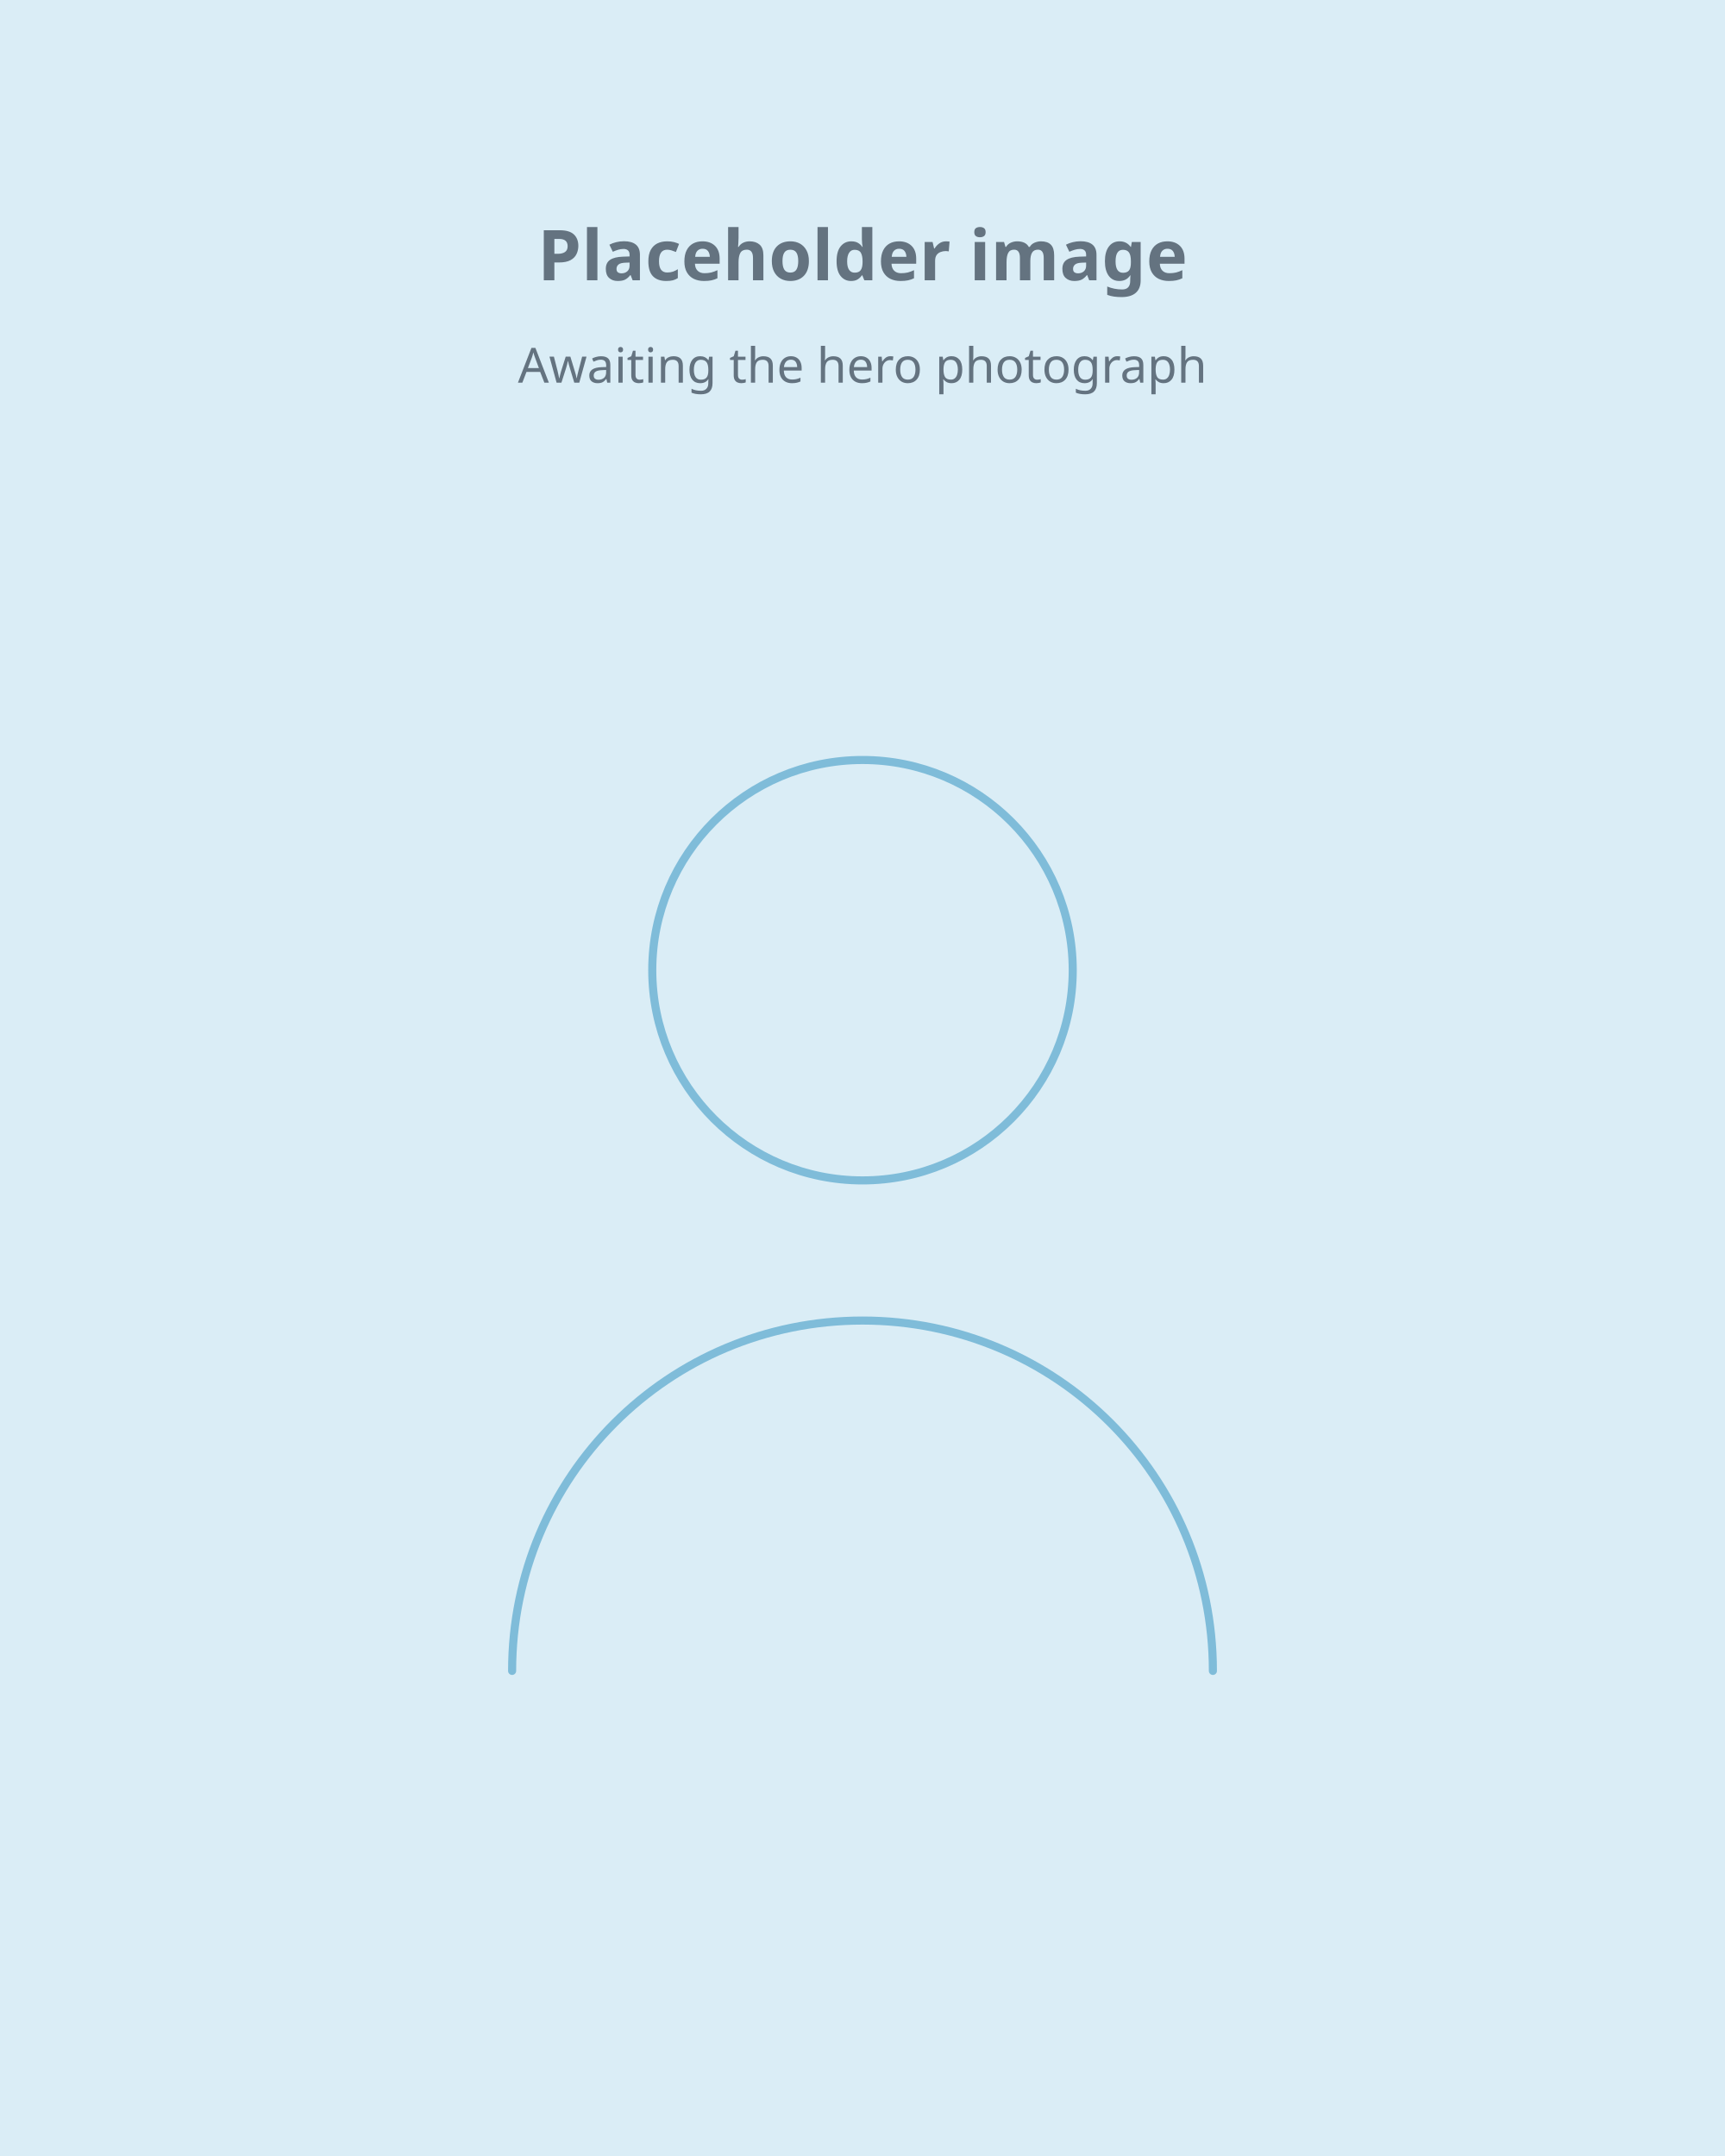
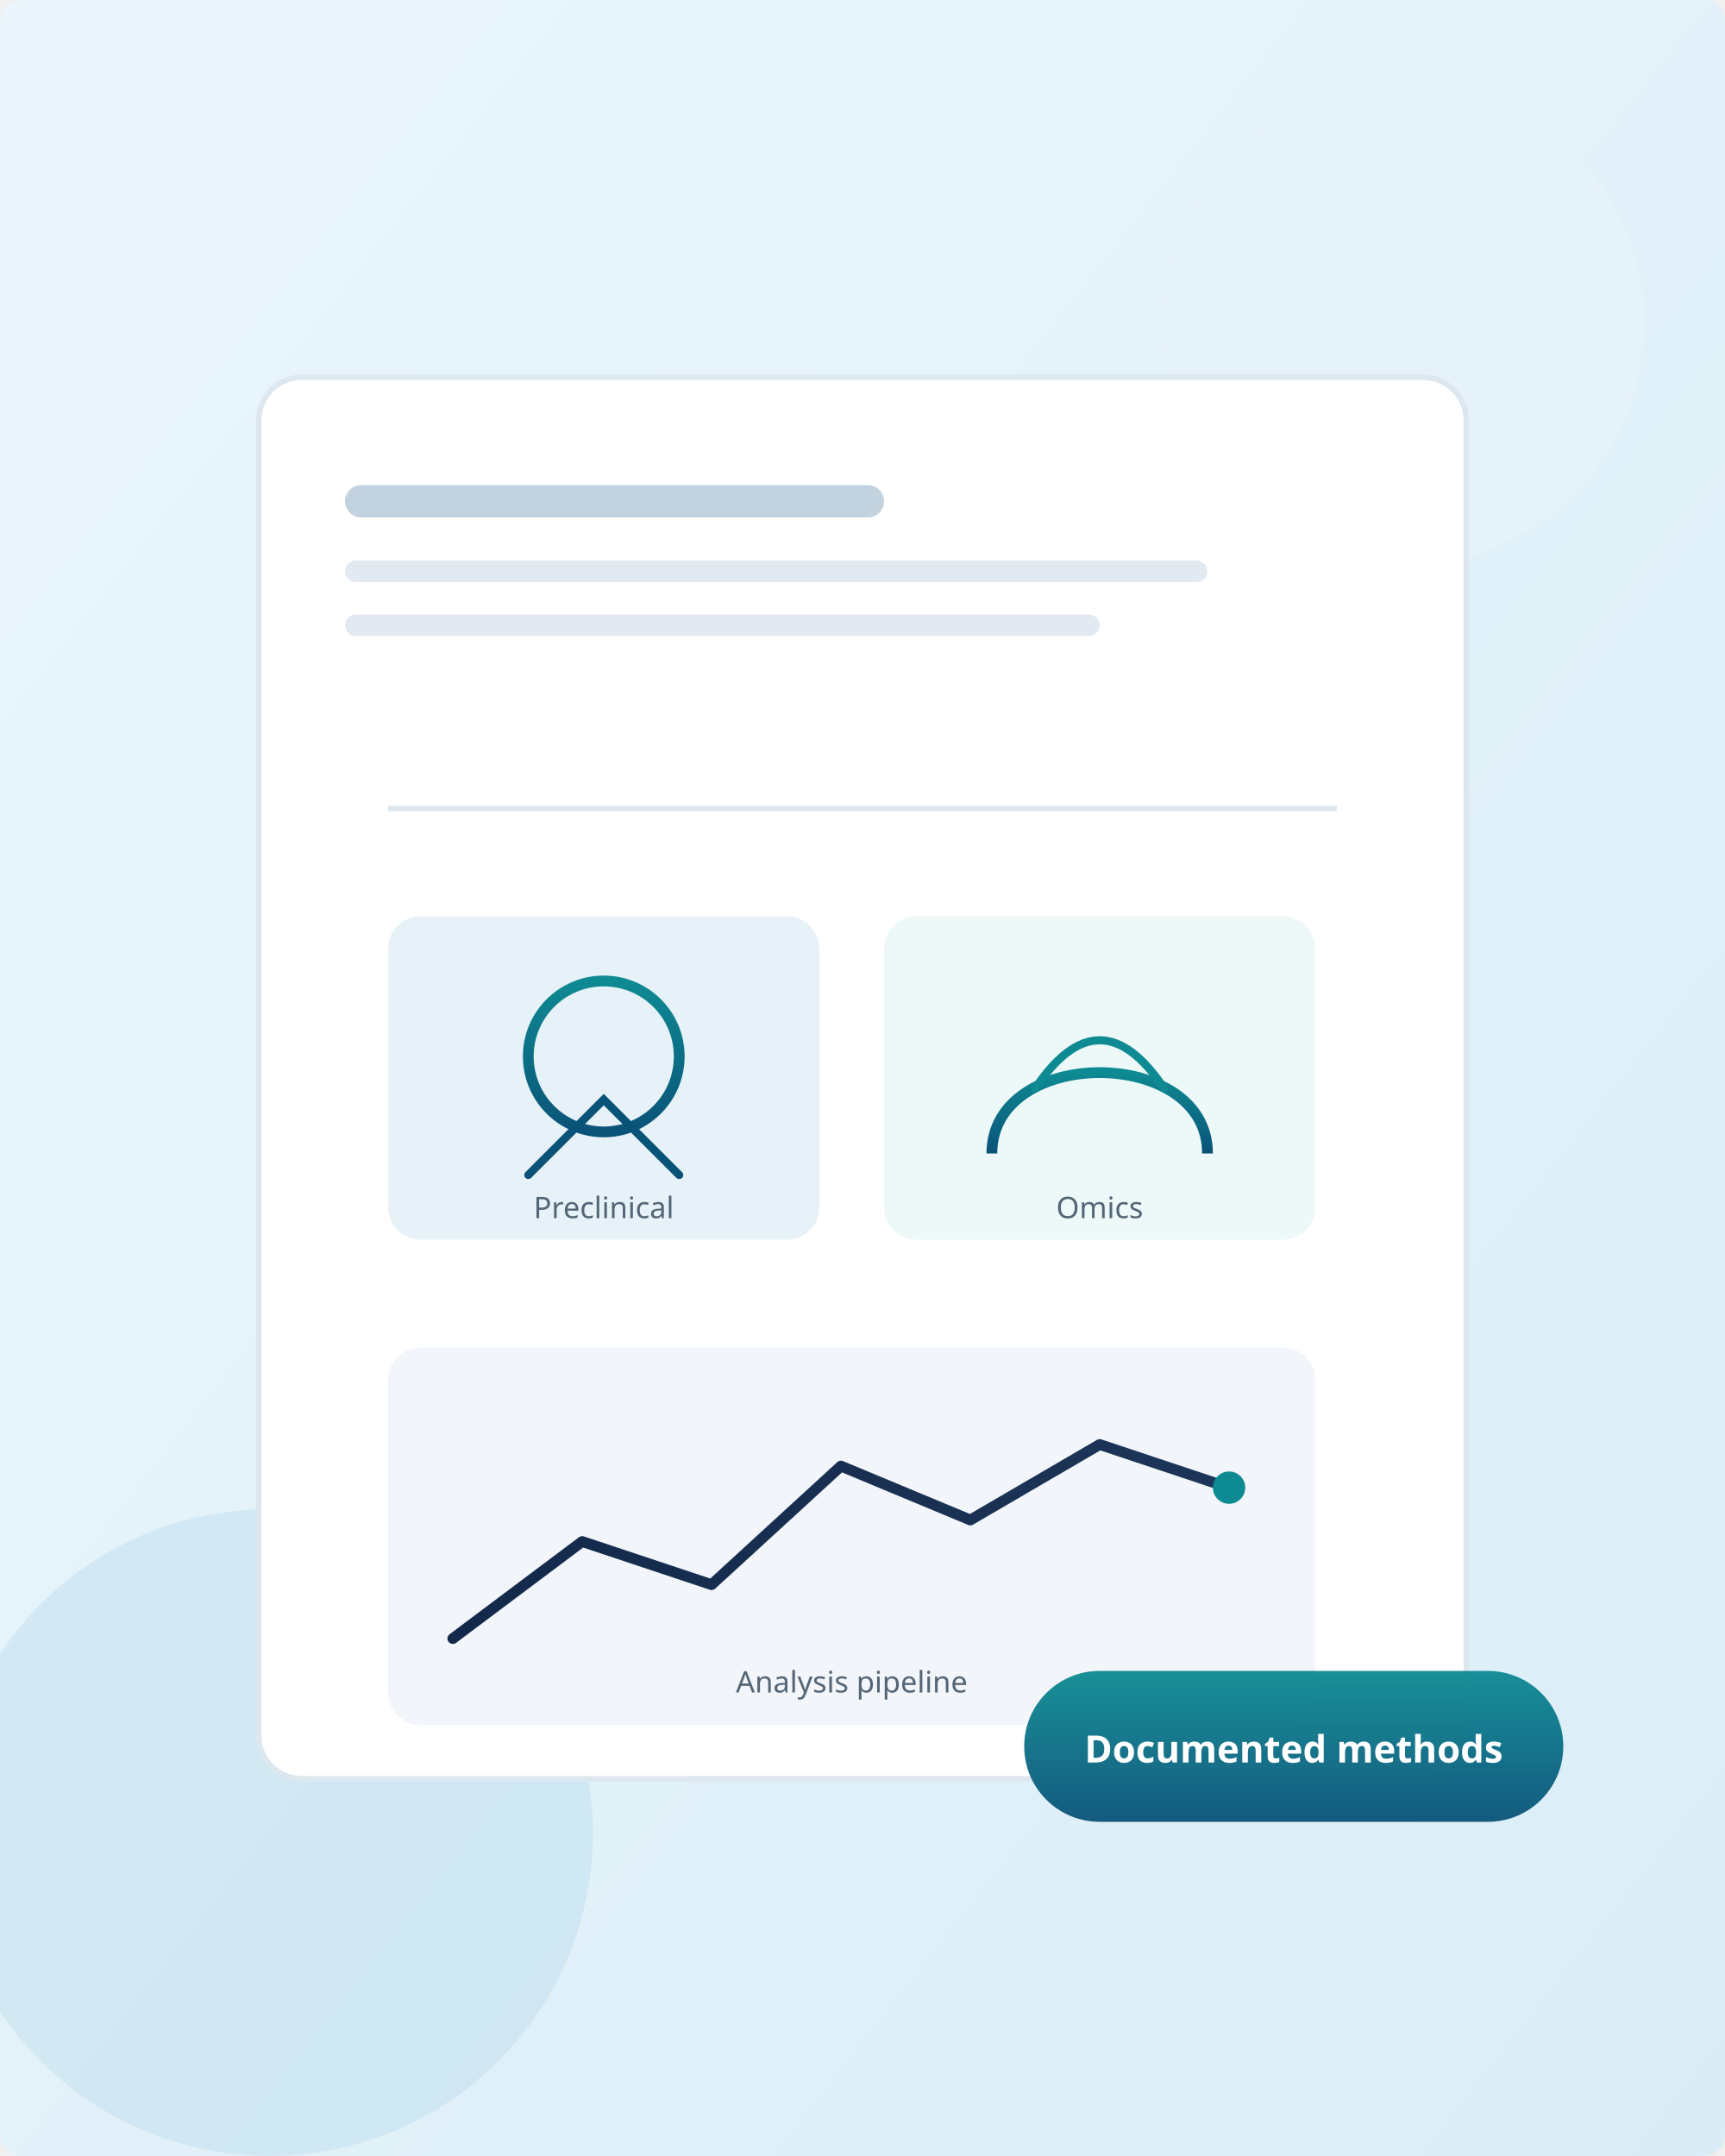
- <svg xmlns="http://www.w3.org/2000/svg" viewBox="0 0 640 800" width="640" height="800" role="img" aria-label="Placeholder image">
-   <rect width="640" height="800" fill="#daedf6" />
-   <g fill="#647380" font-family="system-ui, sans-serif" text-anchor="middle">
-     <text x="320" y="104" font-size="26" font-weight="600">Placeholder image</text>
-     <text x="320" y="142" font-size="18">Awaiting the hero photograph</text>
+ <svg xmlns="http://www.w3.org/2000/svg" viewBox="0 0 640 800" width="640" height="800" role="img" aria-label="Abstract biomedical research illustration">
+   <defs>
+     <linearGradient id="bg" x1="0" y1="0" x2="1" y2="1">
+       <stop offset="0%" stop-color="#EBF6FC" />
+       <stop offset="100%" stop-color="#DAEDF6" />
+     </linearGradient>
+     <linearGradient id="teal" x1="0" y1="0" x2="0" y2="1">
+       <stop offset="0%" stop-color="#0E8A93" />
+       <stop offset="100%" stop-color="#0A5378" />
+     </linearGradient>
+     <linearGradient id="navy" x1="0" y1="0" x2="1" y2="0">
+       <stop offset="0%" stop-color="#13294B" />
+       <stop offset="100%" stop-color="#1D3558" />
+     </linearGradient>
+   </defs>
+   <rect width="640" height="800" fill="url(#bg)" rx="8" />
+   <circle cx="520" cy="120" r="90" fill="#E6F2F8" opacity="0.9" />
+   <circle cx="100" cy="680" r="120" fill="#B2D8EB" opacity="0.35" />
+   <g transform="translate(96 140)">
+     <rect x="0" y="0" width="448" height="520" rx="16" fill="#FFFFFF" stroke="#DCE7EF" stroke-width="2" />
+     <rect x="32" y="40" width="200" height="12" rx="6" fill="#C3D2DF" />
+     <rect x="32" y="68" width="320" height="8" rx="4" fill="#E3E9F1" />
+     <rect x="32" y="88" width="280" height="8" rx="4" fill="#E3E9F1" />
+     <path d="M48 160 H400" stroke="#DCE7EF" stroke-width="2" />
+     <g transform="translate(48 200)">
+       <rect x="0" y="0" width="160" height="120" rx="12" fill="#E6F2F8" />
+       <circle cx="80" cy="52" r="28" fill="none" stroke="url(#teal)" stroke-width="4" />
+       <path d="M52 96 L80 68 L108 96" fill="none" stroke="#0A5378" stroke-width="3" stroke-linecap="round" />
+       <text x="80" y="112" text-anchor="middle" font-family="system-ui,sans-serif" font-size="11" fill="#546575">Preclinical</text>
+     </g>
+     <g transform="translate(232 200)">
+       <rect x="0" y="0" width="160" height="120" rx="12" fill="#EDF8F9" />
+       <path d="M40 88 C40 48 120 48 120 88" fill="none" stroke="url(#teal)" stroke-width="4" />
+       <path d="M56 64 C72 40 88 40 104 64" fill="none" stroke="#0E8A93" stroke-width="3" stroke-linecap="round" />
+       <text x="80" y="112" text-anchor="middle" font-family="system-ui,sans-serif" font-size="11" fill="#546575">Omics</text>
+     </g>
+     <g transform="translate(48 360)">
+       <rect x="0" y="0" width="344" height="140" rx="12" fill="#F2F5F9" />
+       <polyline points="24,108 72,72 120,88 168,44 216,64 264,36 312,52" fill="none" stroke="url(#navy)" stroke-width="4" stroke-linecap="round" stroke-linejoin="round" />
+       <circle cx="312" cy="52" r="6" fill="#0E8A93" />
+       <text x="172" y="128" text-anchor="middle" font-family="system-ui,sans-serif" font-size="11" fill="#546575">Analysis pipeline</text>
+     </g>
  </g>
-   <g fill="none" stroke="#7fbcd9" stroke-width="3">
-     <circle cx="320" cy="360" r="78" />
-     <path d="M190 620c0-72 58-130 130-130s130 58 130 130" stroke-linecap="round" />
+   <g transform="translate(380 620)" opacity="0.95">
+     <rect width="200" height="56" rx="28" fill="url(#teal)" />
+     <text x="100" y="34" text-anchor="middle" font-family="system-ui,sans-serif" font-size="14" font-weight="600" fill="#FFFFFF">Documented methods</text>
  </g>
</svg>
